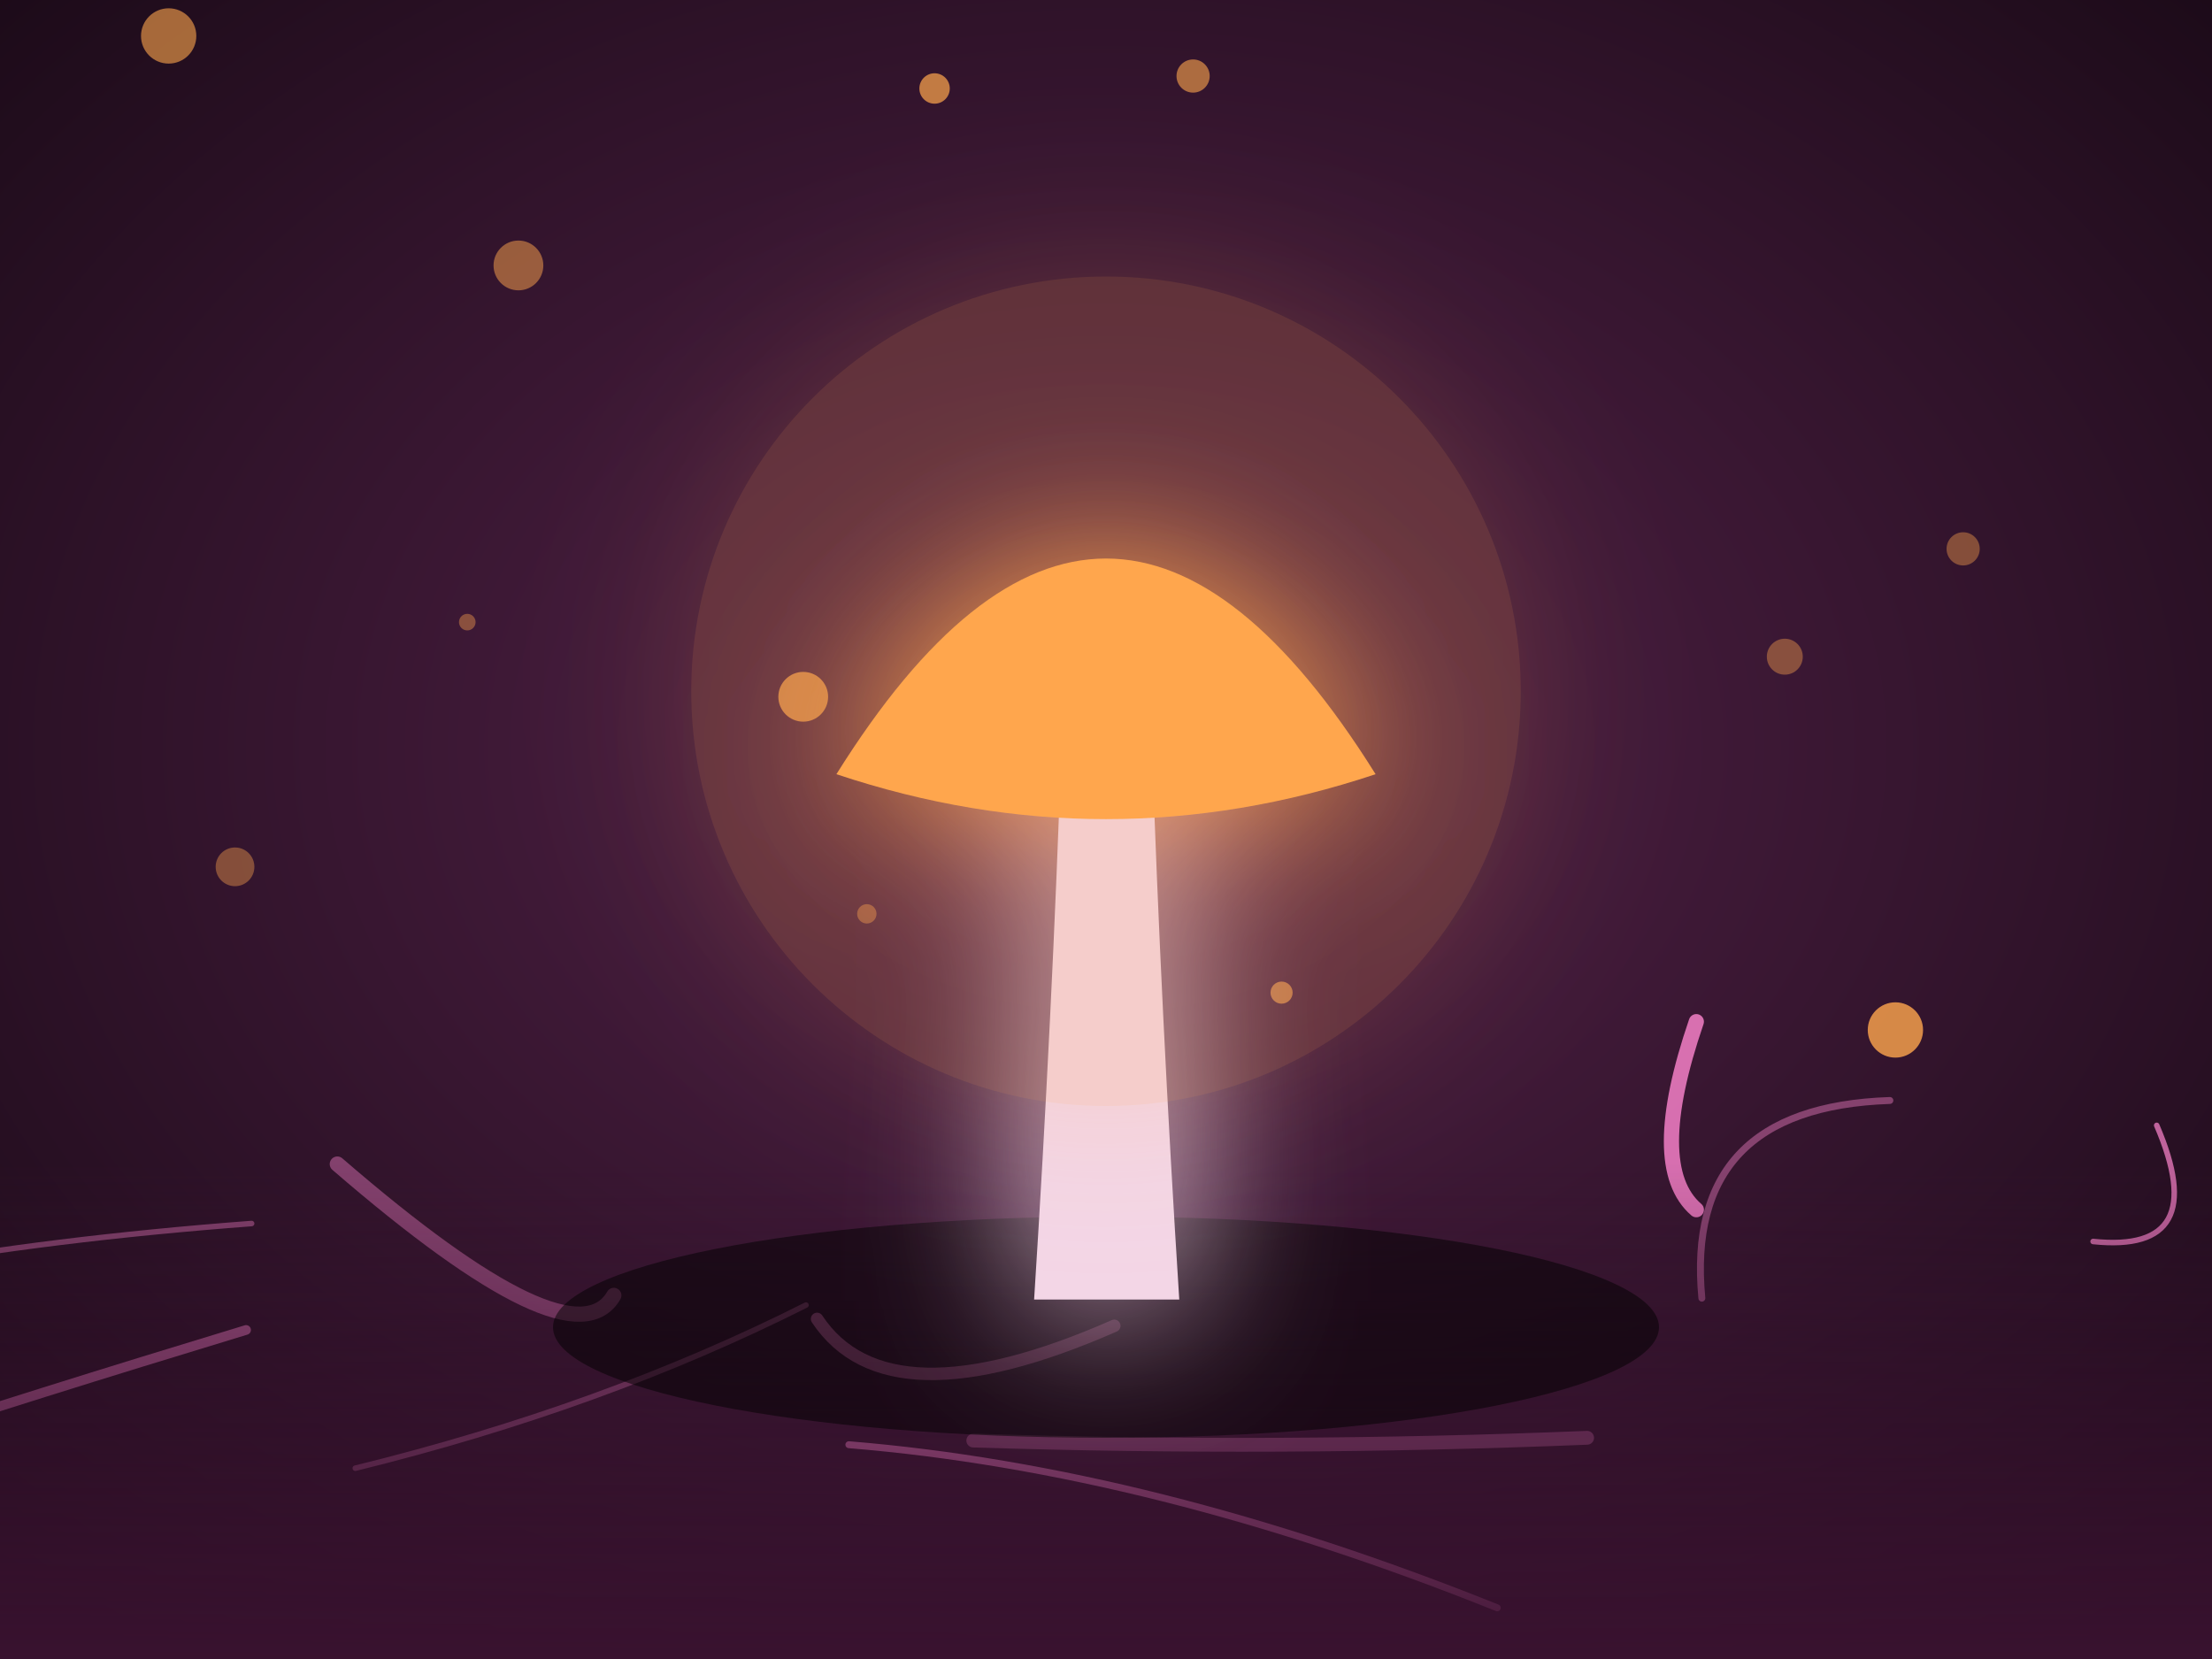
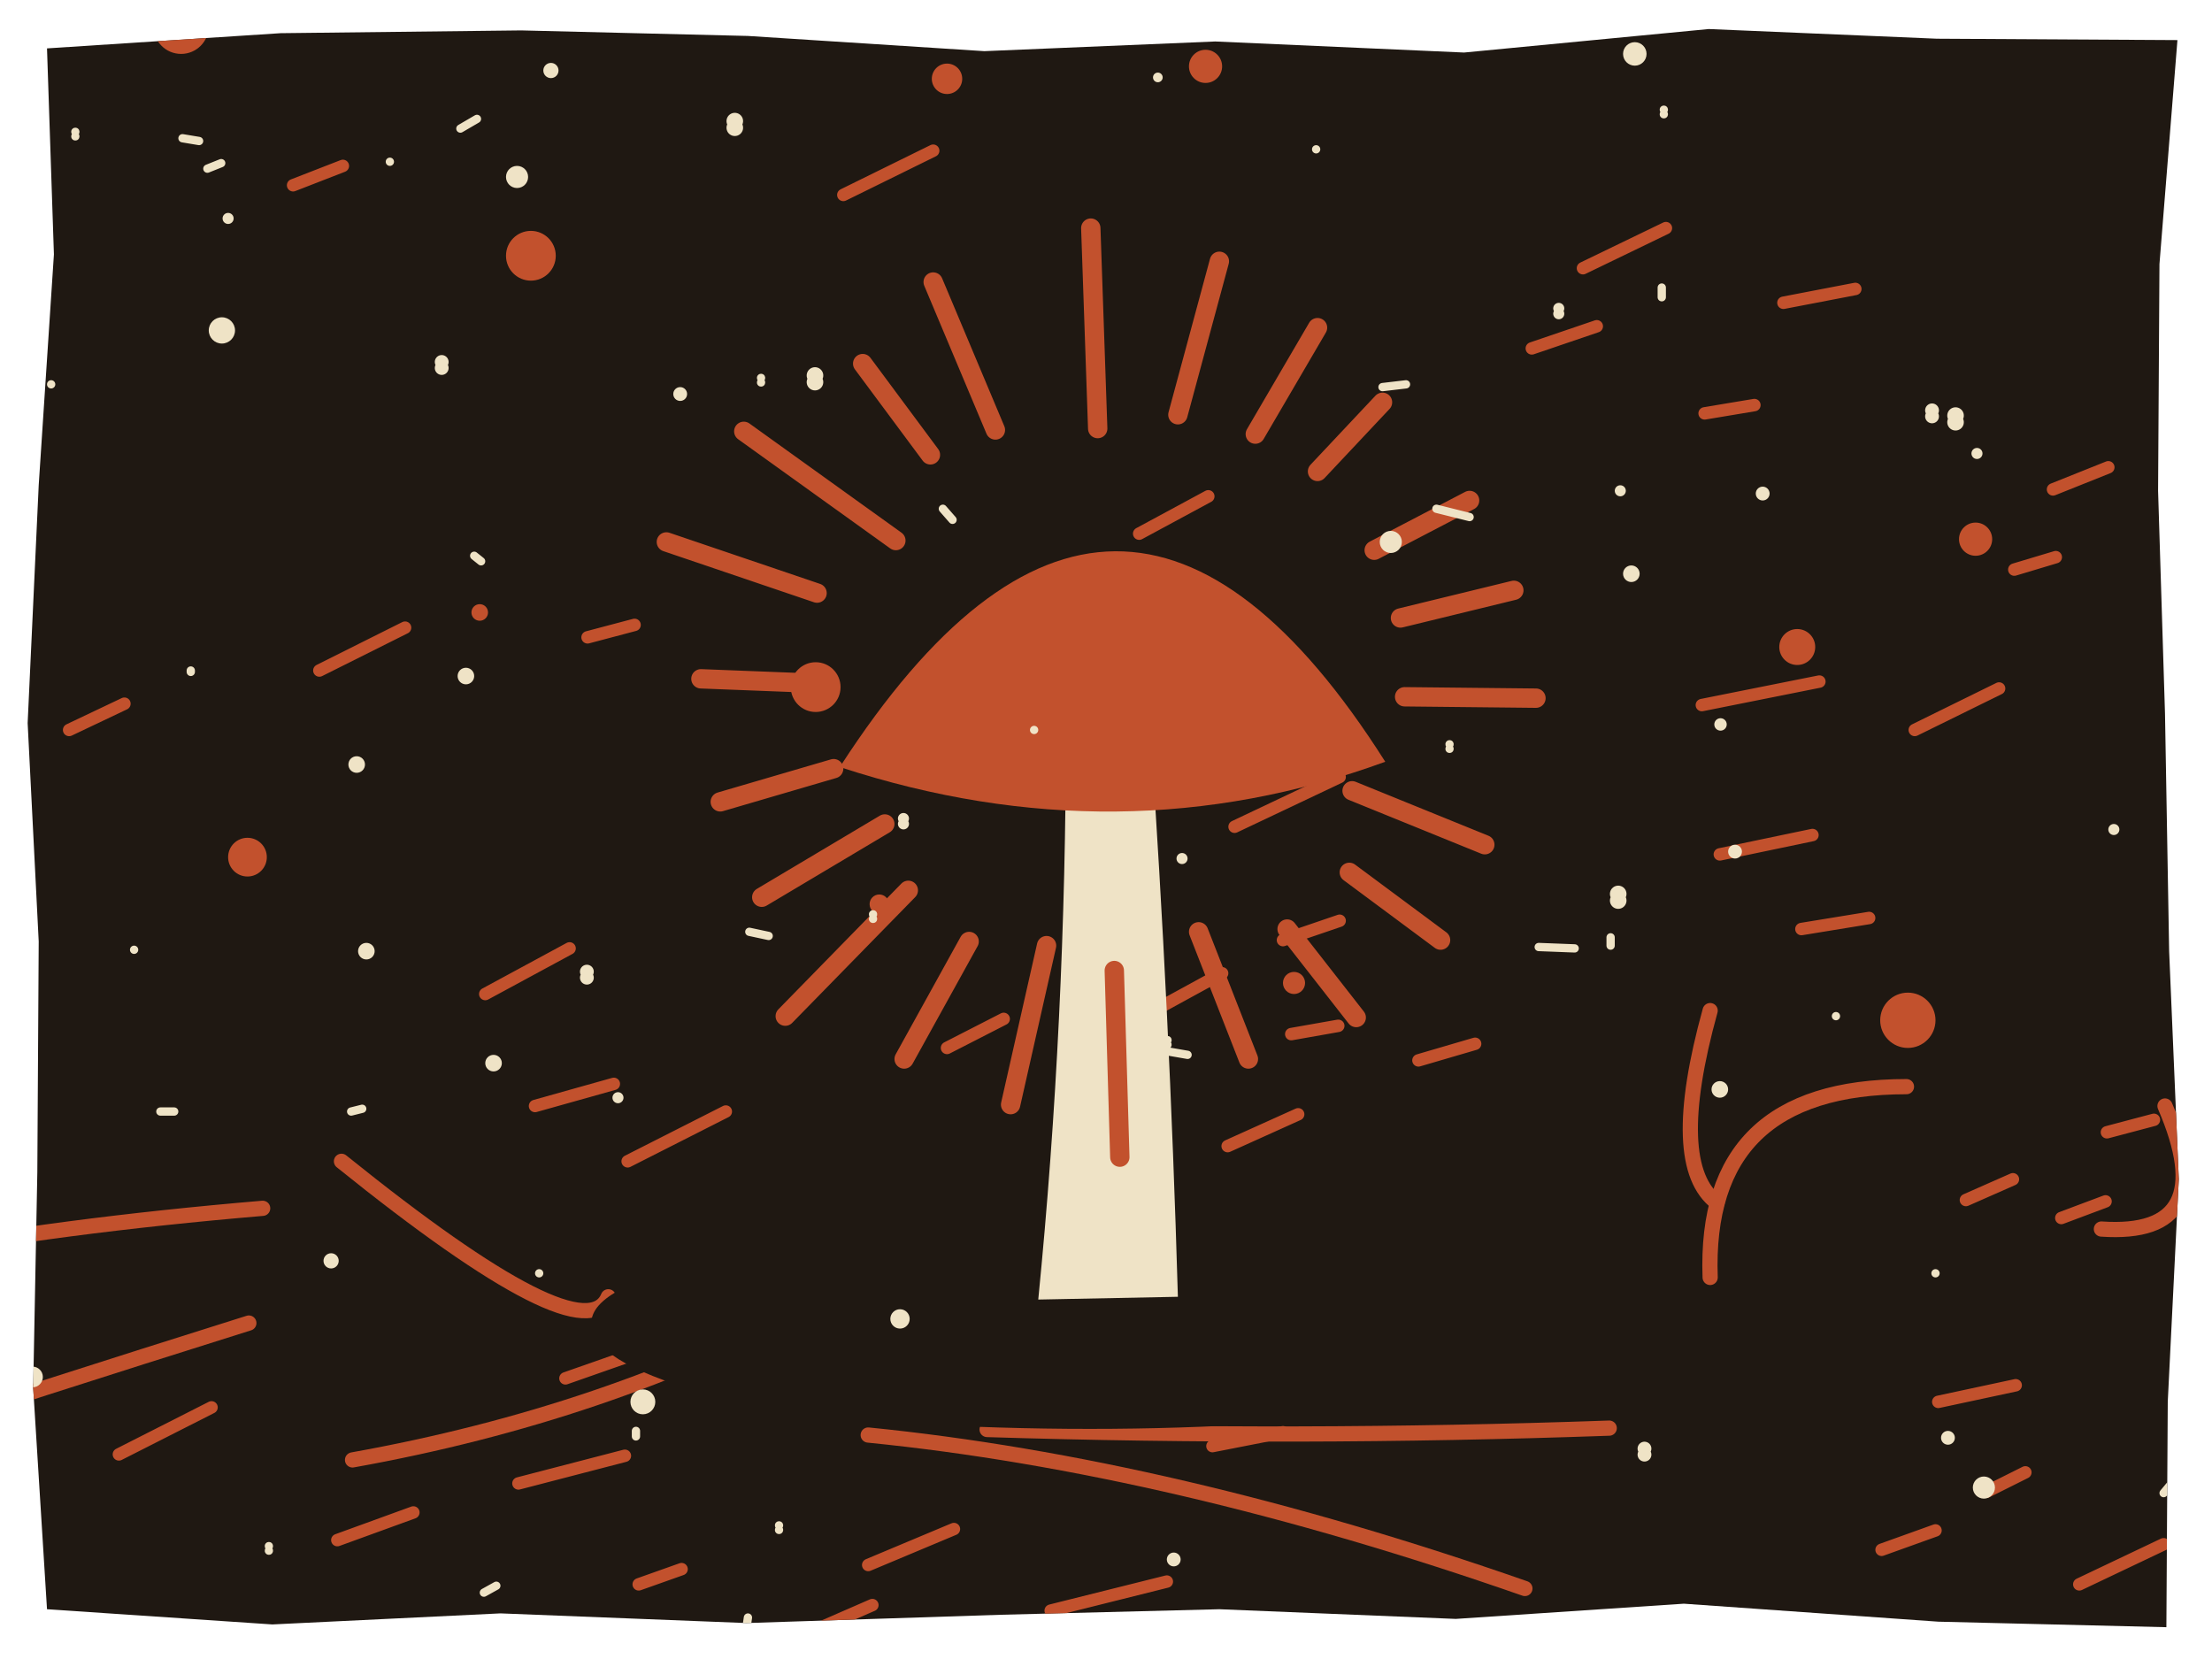
<svg xmlns="http://www.w3.org/2000/svg" viewBox="0 0 160 120" width="160" height="120" preserveAspectRatio="xMidYMid meet">
  <defs>
-     <radialGradient id="bg" cx="50%" cy="45%" r="70%">
-       <stop offset="0" stop-color="#55224a" />
-       <stop offset="1" stop-color="#1a0a17" />
-     </radialGradient>
-     <filter id="glow" x="-50%" y="-50%" width="200%" height="200%">
-       <feGaussianBlur stdDeviation="2.6" result="b" />
-       <feMerge>
-         <feMergeNode in="b" />
-         <feMergeNode in="SourceGraphic" />
-       </feMerge>
-     </filter>
-     <filter id="soft" x="-50%" y="-50%" width="200%" height="200%">
-       <feGaussianBlur stdDeviation="6" result="b" />
-       <feMerge>
-         <feMergeNode in="b" />
-         <feMergeNode in="SourceGraphic" />
-       </feMerge>
-     </filter>
-     <linearGradient id="soil" x1="0" y1="0" x2="0" y2="1">
-       <stop offset="0" stop-color="#3a1230" stop-opacity="0" />
-       <stop offset="1" stop-color="#3a1230" stop-opacity="0.95" />
-     </linearGradient>
+     <clipPath id="block">
+       <path d="M3.4 3.5L20.3 2.4L37.7 2.2L54.1 2.6L71.2 3.7L87.9 3L105.9 3.8L123.6 2.1L140.1 2.8L157.5 2.9L156.2 19.1L156.1 35.5L156.6 51.6L156.9 68.8L157.6 85.3L156.8 101.4L156.7 117.7L140.2 117.3L121.8 116L105.3 117.1L88.2 116.4L72.4 116.8L54 117.4L36.2 116.7L19.7 117.5L3.4 116.4L2.4 100.4L2.7 84.8L2.8 68.1L2 52.3L2.8 35.1L3.9 18.4Z" />
+     </clipPath>
  </defs>
-   <rect width="160" height="120" fill="url(#bg)" />
-   <path d="M59.1 95.4 q5.1 7.7 21.5 0.5" stroke="#ff86cf" stroke-width="0.9" fill="none" stroke-linecap="round" opacity="0.6" />
-   <path d="M58.3 94.4 q-14.7 7.4 -32.6 11.8" stroke="#ff86cf" stroke-width="0.4" fill="none" stroke-linecap="round" opacity="0.4" />
-   <path d="M156 81.4 q4 9.3 -4.6 8.4" stroke="#ff86cf" stroke-width="0.4" fill="none" stroke-linecap="round" opacity="0.7" />
-   <path d="M17.8 96.2 q-31.3 9.5 -45.6 15" stroke="#ff86cf" stroke-width="0.7" fill="none" stroke-linecap="round" opacity="0.5" />
-   <path d="M61.4 104.5 q22 1.8 46.9 11.8" stroke="#ff86cf" stroke-width="0.5" fill="none" stroke-linecap="round" opacity="0.7" />
-   <path d="M70.4 104.2 q22.2 0.7 44.4 -0.2" stroke="#ff86cf" stroke-width="1" fill="none" stroke-linecap="round" opacity="0.4" />
-   <path d="M136.7 79.6 q-14.9 0.5 -13.6 14.3" stroke="#ff86cf" stroke-width="0.5" fill="none" stroke-linecap="round" opacity="0.4" />
-   <path d="M18.2 88.5 q-29.1 2.2 -47 8.6" stroke="#ff86cf" stroke-width="0.4" fill="none" stroke-linecap="round" opacity="0.4" />
-   <path d="M122.7 73.9 q-3.6 10.5 0 13.6" stroke="#ff86cf" stroke-width="1.1" fill="none" stroke-linecap="round" opacity="0.8" />
-   <path d="M24.4 84.2 q17 14.7 20 9.5" stroke="#ff86cf" stroke-width="1.1" fill="none" stroke-linecap="round" opacity="0.4" />
-   <rect y="84" width="160" height="36" fill="url(#soil)" />
-   <circle cx="12.2" cy="2.6" r="2" fill="#ffa64d" opacity="0.6" />
-   <circle cx="137.1" cy="74.5" r="2" fill="#ffa64d" opacity="0.8" />
-   <circle cx="75.7" cy="42.8" r="1.2" fill="#ffa64d" opacity="0.4" />
-   <circle cx="129.1" cy="47.5" r="1.3" fill="#ffa64d" opacity="0.4" />
-   <circle cx="92.7" cy="71.8" r="0.8" fill="#ffa64d" opacity="0.6" />
-   <circle cx="58.1" cy="50.4" r="1.8" fill="#ffa64d" opacity="0.7" />
-   <circle cx="67.6" cy="6.4" r="1.1" fill="#ffa64d" opacity="0.7" />
-   <circle cx="142" cy="39.7" r="1.2" fill="#ffa64d" opacity="0.4" />
-   <circle cx="33.8" cy="45" r="0.6" fill="#ffa64d" opacity="0.4" />
-   <circle cx="17" cy="62.7" r="1.4" fill="#ffa64d" opacity="0.4" />
-   <circle cx="62.7" cy="66.1" r="0.7" fill="#ffa64d" opacity="0.4" />
-   <circle cx="86.3" cy="5.5" r="1.2" fill="#ffa64d" opacity="0.6" />
-   <circle cx="37.5" cy="19.2" r="1.8" fill="#ffa64d" opacity="0.5" />
-   <circle cx="81" cy="56.6" r="1" fill="#ffa64d" opacity="0.5" />
-   <ellipse cx="80" cy="96" rx="40" ry="8" fill="#000" opacity=".5" />
-   <g filter="url(#soft)">
-     <path d="M74.8 94 q1.3 -20.3 2 -40.6 h6.5 q0.7 20.3 2 40.6 z" fill="#f3d6e6" />
-     <path d="M60.5 56 q19.5 -31.2 39 0 q-19.5 6.5 -39 0 z" fill="#ffa64d" />
+   <g clip-path="url(#block)">
+     <rect width="160" height="120" fill="#1f1812" />
+     <path d="M40.9 99.7l7.7 -2.7M62.8 113.2l6.2 -2.6M136.1 112.1l3.9 -1.4M38.7 80l5.7 -1.6M142.2 86.8l3.4 -1.5M130.3 67.2l4.9 -0.8M93.4 74.8l3.4 -0.6M61 14.1l6.5 -3.2M89.3 59.8l7.6 -3.6M45.4 84l7.1 -3.6M140.2 101.4l5.6 -1.2M23.1 48.5l6.2 -3.1M124.4 61.8l6.7 -1.4M123.1 51l8.5 -1.7M87.7 104.6l5.1 -1M152.4 81.9l3.4 -0.9M24.4 111.4l5.5 -2M88.8 82.9l5.1 -2.3M37.5 107.3l7.7 -2M68.5 75.8l4.1 -2.1M8.6 105.2l6.7 -3.4M110.8 25.2l4.7 -1.6M145.7 41.2l3 -0.9M76 116.5l8.4 -2.1M129 21.9l5.2 -1M158.4 57l3.6 -1.6M35.1 71.9l6.1 -3.3M93.3 96.7l5.6 -2M143.7 107.9l2.8 -1.4M149.1 88.1l3.2 -1.2M82 73.9l6.4 -3.5M42.5 46.1l3.4 -0.9M92.8 68l4.1 -1.4M150.4 114.6l6.1 -2.9M94.7 99.7l7.8 -2.8M148.5 35.4l4 -1.6M82.4 38.6l5 -2.7M138.5 52.8l6.1 -3M5 52.8l4 -1.9M91.3 99.3l5 -1.9M21.2 13.4l3.6 -1.4M59.2 117.8l3.9 -1.7M102.6 76.7l4.1 -1.2M114.5 19.4l6 -2.9M46.2 114.6l3.1 -1.1M123.3 29.9l3.6 -0.6" stroke="#c2512d" stroke-width="0.9" stroke-linecap="round" fill="none" />
+     <path d="M58.7 95.9 q5.1 8.2 20.9 0.3" stroke="#c2512d" stroke-width="1.1" fill="none" stroke-linecap="round" transform="translate(0.9 -0.7)" />
+     <path d="M57.9 95 q-14.9 8 -33.3 11.3" stroke="#c2512d" stroke-width="1.1" fill="none" stroke-linecap="round" transform="translate(0.9 -0.7)" />
+     <path d="M155.7 80.7 q4.1 9.5 -4.6 8.9" stroke="#c2512d" stroke-width="1.1" fill="none" stroke-linecap="round" transform="translate(0.9 -0.7)" />
+     <path d="M17.1 96.4 q-31.8 10 -45.1 14.9" stroke="#c2512d" stroke-width="1.1" fill="none" stroke-linecap="round" transform="translate(0.9 -0.7)" />
+     <path d="M61.9 104.5 q22 2.2 47.5 11.1" stroke="#c2512d" stroke-width="1.1" fill="none" stroke-linecap="round" transform="translate(0.9 -0.7)" />
+     <path d="M70.5 104.1 q22.4 0.7 45 -0.1" stroke="#c2512d" stroke-width="1.1" fill="none" stroke-linecap="round" transform="translate(0.9 -0.7)" />
+     <path d="M137 79.3 q-14.7 0 -14.2 13.8" stroke="#c2512d" stroke-width="1.1" fill="none" stroke-linecap="round" transform="translate(0.9 -0.7)" />
+     <path d="M18.1 88.1 q-29.5 2.5 -47 8.9" stroke="#c2512d" stroke-width="1.1" fill="none" stroke-linecap="round" transform="translate(0.9 -0.7)" />
+     <path d="M122.8 73.8 q-3.1 11.2 0.5 13.9" stroke="#c2512d" stroke-width="1.1" fill="none" stroke-linecap="round" transform="translate(0.9 -0.7)" />
+     <path d="M23.8 84.7 q17.5 14.1 19.3 9.8" stroke="#c2512d" stroke-width="1.1" fill="none" stroke-linecap="round" transform="translate(0.9 -0.7)" />
+     <circle cx="12.2" cy="2.6" r="2" fill="#c2512d" transform="translate(0.9 -0.7)" />
+     <circle cx="137.1" cy="74.5" r="2" fill="#c2512d" transform="translate(0.9 -0.7)" />
+     <circle cx="75.7" cy="42.8" r="1.2" fill="#c2512d" transform="translate(0.9 -0.7)" />
+     <circle cx="129.1" cy="47.5" r="1.3" fill="#c2512d" transform="translate(0.9 -0.7)" />
+     <circle cx="92.7" cy="71.8" r="0.8" fill="#c2512d" transform="translate(0.9 -0.7)" />
+     <circle cx="58.1" cy="50.4" r="1.8" fill="#c2512d" transform="translate(0.9 -0.7)" />
+     <circle cx="67.6" cy="6.4" r="1.1" fill="#c2512d" transform="translate(0.9 -0.7)" />
+     <circle cx="142" cy="39.7" r="1.2" fill="#c2512d" transform="translate(0.9 -0.7)" />
+     <circle cx="33.8" cy="45" r="0.6" fill="#c2512d" transform="translate(0.9 -0.7)" />
+     <circle cx="17" cy="62.7" r="1.4" fill="#c2512d" transform="translate(0.9 -0.7)" />
+     <circle cx="62.7" cy="66.1" r="0.7" fill="#c2512d" transform="translate(0.9 -0.7)" />
+     <circle cx="86.3" cy="5.5" r="1.2" fill="#c2512d" transform="translate(0.9 -0.7)" />
+     <circle cx="37.5" cy="19.2" r="1.8" fill="#c2512d" transform="translate(0.9 -0.7)" />
+     <circle cx="81" cy="56.6" r="1" fill="#c2512d" transform="translate(0.9 -0.7)" />
+     <path fill="#1f1812" d="M53.2 90.8Q63 89 76.5 88.5Q90 88.1 101.6 89.6Q113.1 91.2 116.5 93.9Q119.8 96.6 114.3 99.1Q108.7 101.6 96.3 102.6Q83.9 103.7 70.6 103.2Q57.2 102.7 49.7 100.4Q42.3 98.1 42.8 95.4Q43.3 92.7 53.2 90.8Z" />
+     <g>
+       <path d="M75.1 94 q2 -20.2 2 -41.2 h6.1 q1.4 20.3 2 41 z" fill="#efe3c6" />
+       <path d="M59.9 56.1 q20 -30.9 39.4 -0.3 q-19.2 7 -39.4 0.4 z" fill="#c2512d" transform="translate(0.9 -0.7)" />
+     </g>
+     <path d="M101.6 50.4L111.1 50.5M97.8 57.2L107.4 61.1M97.6 63.1L104.2 68M93.1 67.2L98.1 73.6M86.7 67.4L90.3 76.6M80.6 70.2L81 83.7M75.7 68.4L73.1 79.9M70.1 68.1L65.4 76.6M65.7 64.4L56.8 73.5M64 59.6L55.1 64.9M60.3 55.6L52.1 58M58.4 49.4L50.7 49.1M59.1 42.9L48.2 39.2M64.8 39.1L53.8 31.2M67.3 32.9L62.4 26.3M72 31.1L67.5 20.4M79.4 31L78.9 16.5M85.2 30L88.2 18.9M90.8 31.4L95.3 23.7M95.3 34.1L100 29.1M99.4 39.8L106.3 36.2M101.3 44.7L109.5 42.7" stroke="#c2512d" stroke-width="1.4" stroke-linecap="round" fill="none" />
+     <path d="M39.8 5.1m-0.5 0a0.5 0.5 0 1 0 1.1 0a0.5 0.5 0 1 0 -1.1 0M53.2 9m-0.6 0a0.6 0.6 0 1 0 1.1 0a0.6 0.6 0 1 0 -1.1 0M85.5 62.1m-0.4 0a0.4 0.4 0 1 0 0.8 0a0.4 0.4 0 1 0 -0.8 0M143.5 107.6m-0.8 0a0.8 0.8 0 1 0 1.6 0a0.8 0.8 0 1 0 -1.6 0M16 23.9m-0.9 0a0.9 0.9 0 1 0 1.9 0a0.9 0.9 0 1 0 -1.9 0M120.4 8.1m-0.3 0a0.3 0.3 0 1 0 0.5 0a0.3 0.3 0 1 0 -0.5 0M100.6 39.2m-0.8 0a0.8 0.8 0 1 0 1.6 0a0.8 0.8 0 1 0 -1.6 0M117.1 64.9m-0.6 0a0.6 0.6 0 1 0 1.1 0a0.6 0.6 0 1 0 -1.1 0M33.7 48.9m-0.6 0a0.6 0.6 0 1 0 1.2 0a0.6 0.6 0 1 0 -1.2 0M85.7 0.3m-0.6 0a0.6 0.6 0 1 0 1.3 0a0.6 0.6 0 1 0 -1.3 0M32 26.4m-0.5 0a0.5 0.5 0 1 0 0.9 0a0.5 0.5 0 1 0 -0.9 0M83.7 5.6m-0.3 0a0.3 0.3 0 1 0 0.7 0a0.3 0.3 0 1 0 -0.7 0M49.2 28.5m-0.5 0a0.5 0.5 0 1 0 1 0a0.5 0.5 0 1 0 -1 0M9.7 68.7m-0.3 0a0.3 0.3 0 1 0 0.6 0a0.3 0.3 0 1 0 -0.6 0M42.5 70.5m-0.5 0a0.5 0.5 0 1 0 0.9 0a0.5 0.5 0 1 0 -0.9 0M56.4 110.5m-0.3 0a0.3 0.3 0 1 0 0.5 0a0.3 0.3 0 1 0 -0.5 0M140 92.1m-0.3 0a0.3 0.3 0 1 0 0.6 0a0.3 0.3 0 1 0 -0.6 0M143 32.8m-0.4 0a0.4 0.4 0 1 0 0.8 0a0.4 0.4 0 1 0 -0.8 0M46.5 101.4m-0.9 0a0.9 0.9 0 1 0 1.8 0a0.9 0.9 0 1 0 -1.8 0M39 92.1m-0.3 0a0.3 0.3 0 1 0 0.6 0a0.3 0.3 0 1 0 -0.6 0M124.4 78.8m-0.6 0a0.6 0.6 0 1 0 1.2 0a0.6 0.6 0 1 0 -1.2 0M63.2 66.3m-0.3 0a0.3 0.3 0 1 0 0.5 0a0.3 0.3 0 1 0 -0.5 0M117.2 35.5m-0.4 0a0.4 0.4 0 1 0 0.8 0a0.4 0.4 0 1 0 -0.8 0M16.5 15.8m-0.4 0a0.4 0.4 0 1 0 0.8 0a0.4 0.4 0 1 0 -0.8 0M124.4 52.4m-0.4 0a0.4 0.4 0 1 0 0.9 0a0.4 0.4 0 1 0 -0.9 0M2.3 99.6m-0.7 0a0.7 0.7 0 1 0 1.5 0a0.7 0.7 0 1 0 -1.5 0M26.5 68.8m-0.6 0a0.6 0.6 0 1 0 1.2 0a0.6 0.6 0 1 0 -1.2 0M25.8 55.3m-0.6 0a0.6 0.6 0 1 0 1.2 0a0.6 0.6 0 1 0 -1.2 0M19.5 112m-0.3 0a0.3 0.3 0 1 0 0.5 0a0.3 0.3 0 1 0 -0.5 0M132.8 73.5m-0.3 0a0.3 0.3 0 1 0 0.6 0a0.3 0.3 0 1 0 -0.6 0M3.7 27.8m-0.3 0a0.3 0.3 0 1 0 0.6 0a0.3 0.3 0 1 0 -0.6 0M152.9 60m-0.4 0a0.4 0.4 0 1 0 0.8 0a0.4 0.4 0 1 0 -0.8 0M95.2 10.8m-0.3 0a0.3 0.3 0 1 0 0.6 0a0.3 0.3 0 1 0 -0.6 0M28.2 11.7m-0.3 0a0.3 0.3 0 1 0 0.6 0a0.3 0.3 0 1 0 -0.6 0M139.8 29.9m-0.5 0a0.5 0.5 0 1 0 0.9 0a0.5 0.5 0 1 0 -0.9 0M119 105m-0.5 0a0.5 0.5 0 1 0 0.9 0a0.5 0.5 0 1 0 -0.9 0M141.5 30.3m-0.6 0a0.6 0.6 0 1 0 1.1 0a0.6 0.6 0 1 0 -1.1 0M127.5 35.7m-0.5 0a0.5 0.5 0 1 0 1 0a0.5 0.5 0 1 0 -1 0M5.5 9.7m-0.3 0a0.3 0.3 0 1 0 0.5 0a0.3 0.3 0 1 0 -0.5 0M44.7 79.4m-0.4 0a0.4 0.4 0 1 0 0.8 0a0.4 0.4 0 1 0 -0.8 0M65.1 95.4m-0.7 0a0.7 0.7 0 1 0 1.4 0a0.7 0.7 0 1 0 -1.4 0M55.1 27.5m-0.3 0a0.3 0.3 0 1 0 0.5 0a0.3 0.3 0 1 0 -0.5 0M65.4 59.4m-0.4 0a0.4 0.4 0 1 0 0.7 0a0.4 0.4 0 1 0 -0.7 0M84.5 75.4m-0.3 0a0.3 0.3 0 1 0 0.5 0a0.3 0.3 0 1 0 -0.5 0M103 1.3m-0.7 0a0.7 0.7 0 1 0 1.3 0a0.7 0.7 0 1 0 -1.3 0M84.9 112.8m-0.5 0a0.5 0.5 0 1 0 1 0a0.5 0.5 0 1 0 -1 0M140.9 104m-0.5 0a0.5 0.5 0 1 0 1 0a0.5 0.5 0 1 0 -1 0M38.6 0.8m-0.7 0a0.7 0.7 0 1 0 1.4 0a0.7 0.7 0 1 0 -1.4 0M112.8 22.5m-0.4 0a0.4 0.4 0 1 0 0.7 0a0.4 0.4 0 1 0 -0.7 0M59 27.4m-0.6 0a0.6 0.6 0 1 0 1.1 0a0.6 0.6 0 1 0 -1.1 0M35.7 76.9m-0.6 0a0.6 0.6 0 1 0 1.2 0a0.6 0.6 0 1 0 -1.2 0M104.9 54m-0.3 0a0.3 0.3 0 1 0 0.5 0a0.3 0.3 0 1 0 -0.5 0M118.2 3.9m-0.8 0a0.8 0.8 0 1 0 1.7 0a0.8 0.8 0 1 0 -1.7 0M23.9 91.2m-0.5 0a0.5 0.5 0 1 0 1.1 0a0.5 0.5 0 1 0 -1.1 0M1 27.8m-0.6 0a0.6 0.6 0 1 0 1.2 0a0.6 0.6 0 1 0 -1.2 0M37.4 12.8m-0.8 0a0.8 0.8 0 1 0 1.6 0a0.8 0.8 0 1 0 -1.6 0M118 41.5m-0.6 0a0.6 0.6 0 1 0 1.2 0a0.6 0.6 0 1 0 -1.2 0M74.8 52.8m-0.3 0a0.3 0.3 0 1 0 0.6 0a0.3 0.3 0 1 0 -0.6 0M125.5 61.6m-0.5 0a0.5 0.5 0 1 0 1 0a0.5 0.5 0 1 0 -1 0" fill="#efe3c6" />
+     <path d="M100 28l1.7 -0.2M13.8 48.5l0 0.1M111.3 68.5l2.6 0.1M54.1 117l-0.1 0.7M35.9 114.7l-0.9 0.5M15 12.2l1 -0.4M120.2 21.5l0 -0.7M34.5 8.6l-1.2 0.7M26.2 80.2l-0.8 0.2M34.3 40.2l0.5 0.4M68.2 36.8l0.7 0.8M116.5 67.8l0 0.6M156.5 108l0.5 -0.6M54.2 67.4l1.4 0.3M159.3 1l-1 -0.3M11.6 80.4l1 0M79.6 60l1.7 0.2M103.9 36.8l2.4 0.6M46 103.9l0 -0.4M13.2 10l1.2 0.2M83.6 75.9l2.3 0.4" stroke="#efe3c6" stroke-width="0.6" stroke-linecap="round" fill="none" />
  </g>
-   <circle cx="80" cy="50" r="30" fill="#ffa64d" opacity=".18" filter="url(#soft)" />
</svg>
